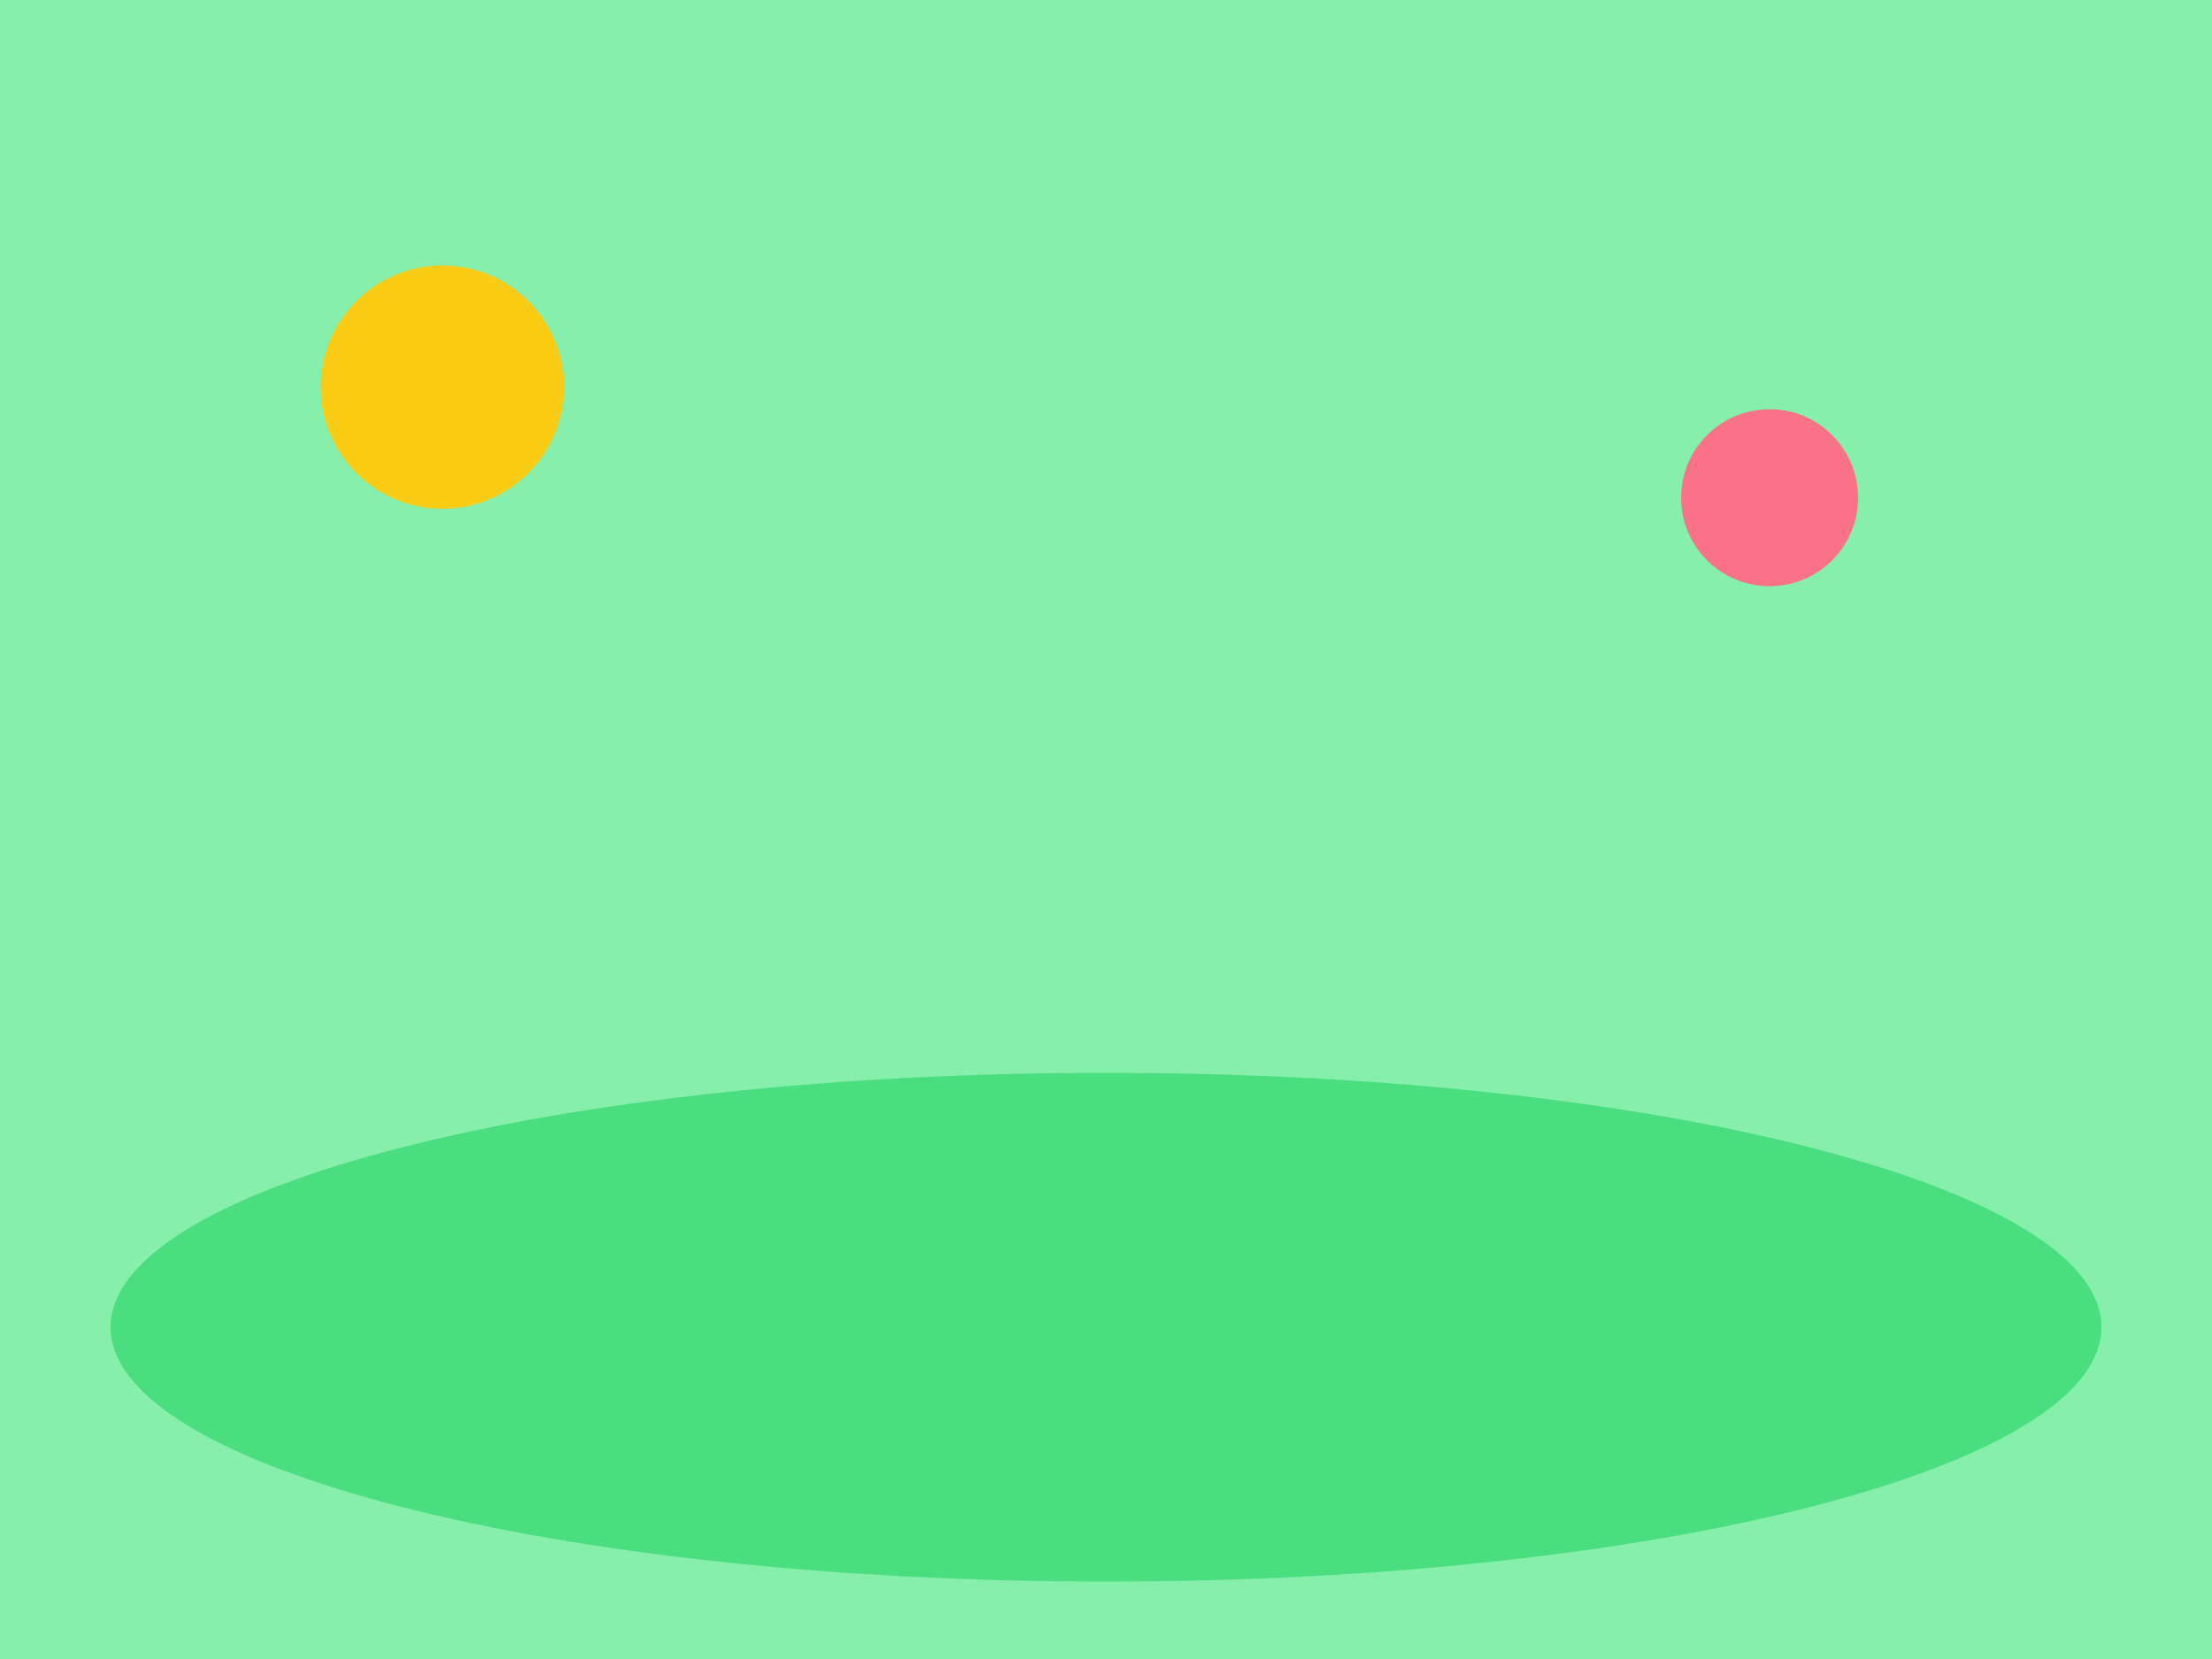
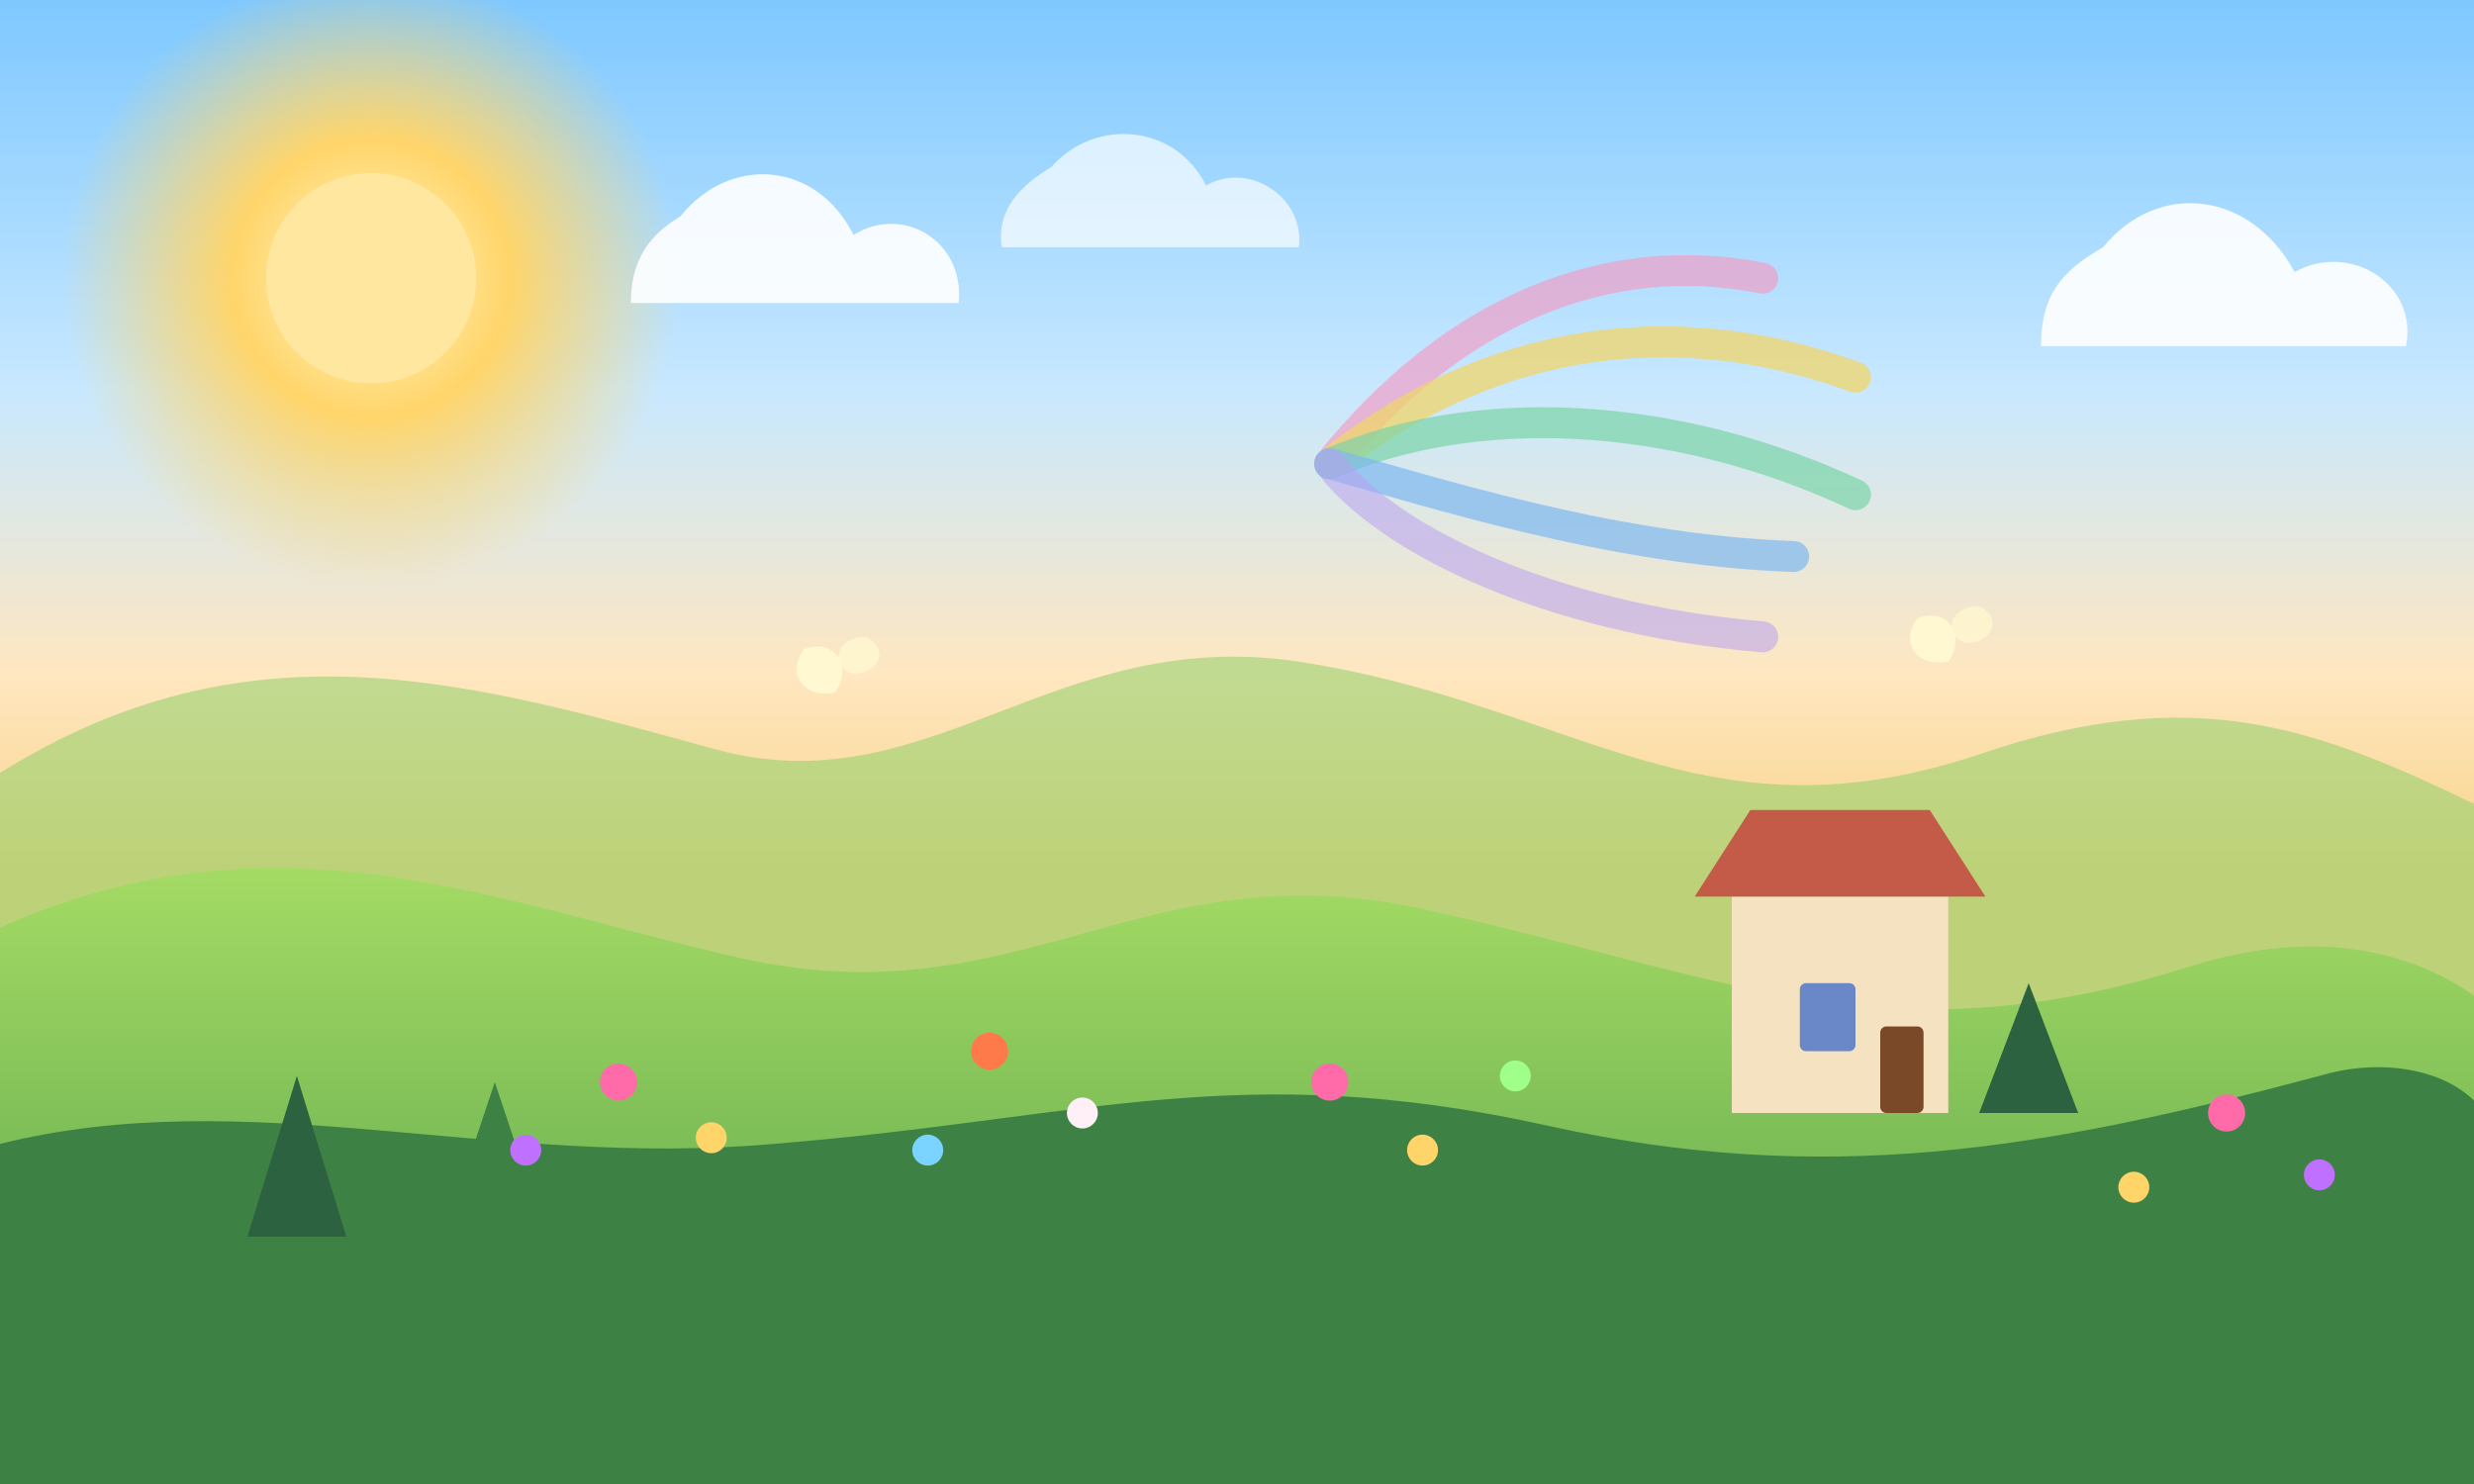
- <svg xmlns="http://www.w3.org/2000/svg" viewBox="0 0 400 300" fill="none">
-   <rect width="400" height="300" fill="#86efac" />
-   <ellipse cx="200" cy="240" rx="180" ry="46" fill="#4ade80" />
-   <circle cx="80" cy="70" r="22" fill="#facc15" />
-   <circle cx="320" cy="90" r="16" fill="#fb7185" />
+ <svg xmlns="http://www.w3.org/2000/svg" viewBox="0 0 800 480" fill="none">
+   <defs>
+     <linearGradient id="mm-sky" x1="400" y1="0" x2="400" y2="280" gradientUnits="userSpaceOnUse">
+       <stop offset="0" stop-color="#7ec8ff" />
+       <stop offset="0.45" stop-color="#c8e8ff" />
+       <stop offset="0.78" stop-color="#ffe7c0" />
+       <stop offset="1" stop-color="#f7d48a" />
+     </linearGradient>
+     <radialGradient id="mm-sun" cx="0" cy="0" r="1" gradientUnits="userSpaceOnUse" gradientTransform="translate(120 90) scale(100)">
+       <stop stop-color="#fff6c8" />
+       <stop offset="0.45" stop-color="#ffd56a" />
+       <stop offset="1" stop-color="#ffd56a" stop-opacity="0" />
+     </radialGradient>
+     <linearGradient id="mm-hill" x1="400" y1="240" x2="400" y2="480" gradientUnits="userSpaceOnUse">
+       <stop offset="0" stop-color="#b6e86a" />
+       <stop offset="1" stop-color="#4e9a48" />
+     </linearGradient>
+   </defs>
+   <rect width="800" height="480" fill="url(#mm-sky)" />
+   <circle cx="120" cy="90" r="100" fill="url(#mm-sun)" />
+   <circle cx="120" cy="90" r="34" fill="#ffe7a0" />
+   <path fill="none" stroke="#f0a0c8" stroke-width="10" stroke-linecap="round" opacity="0.7" d="M430 150c40-50 90-70 140-60" />
+   <path fill="none" stroke="#f0d56a" stroke-width="10" stroke-linecap="round" opacity="0.75" d="M430 150c50-40 110-50 170-28" />
+   <path fill="none" stroke="#7ad4a8" stroke-width="10" stroke-linecap="round" opacity="0.7" d="M430 150c46-20 110-18 170 10" />
+   <path fill="none" stroke="#7eb8f0" stroke-width="10" stroke-linecap="round" opacity="0.7" d="M430 150c30 8 90 28 150 30" />
+   <path fill="none" stroke="#b8a0f0" stroke-width="10" stroke-linecap="round" opacity="0.55" d="M430 150c18 24 70 50 140 56" />
+   <path d="M0 250c80-50 150-30 230-8 70 20 110-40 190-28 90 14 130 60 220 30 70-24 110-8 160 16v220H0z" fill="#8ecf6a" opacity="0.55" />
+   <path d="M0 300c90-40 160-8 240 10 90 20 130-36 220-16 100 22 150 50 250 18 40-12 70-4 90 10v158H0z" fill="url(#mm-hill)" />
+   <path d="M0 370c80-20 160 8 250 0 100-8 150-28 250-6 90 20 160 8 250-16 20-6 40-2 50 8v124H0z" fill="#3d8244" />
+   <path d="M560 290h70v70H560z" fill="#f4e2c0" />
+   <path d="M548 290h94l-18-28H566z" fill="#c45a48" />
+   <rect x="582" y="318" width="18" height="22" rx="2" fill="#6a88c8" />
+   <rect x="608" y="332" width="14" height="28" rx="2" fill="#7a4a28" />
+   <path d="M640 360 656 318 672 360z" fill="#2d6240" />
+   <path d="M80 400 96 348 112 400z" fill="#2d6240" />
+   <path d="M140 410 160 350 180 410z" fill="#3d8244" />
+   <g>
+     <circle cx="200" cy="350" r="6" fill="#ff6aa8" />
+     <circle cx="230" cy="368" r="5" fill="#ffd56a" />
+     <circle cx="170" cy="372" r="5" fill="#c070ff" />
+     <circle cx="320" cy="340" r="6" fill="#ff7a4a" />
+     <circle cx="350" cy="360" r="5" fill="#fff0f8" />
+     <circle cx="300" cy="372" r="5" fill="#7ad4ff" />
+     <circle cx="430" cy="350" r="6" fill="#ff6aa8" />
+     <circle cx="460" cy="372" r="5" fill="#ffd56a" />
+     <circle cx="490" cy="348" r="5" fill="#a0ff88" />
+     <circle cx="720" cy="360" r="6" fill="#ff6aa8" />
+     <circle cx="750" cy="380" r="5" fill="#c070ff" />
+     <circle cx="690" cy="384" r="5" fill="#ffd56a" />
+   </g>
+   <g fill="#fff" opacity="0.9">
+     <path d="M220 70c16-20 44-18 56 6 16-10 36 2 34 22H204c0-14 6-22 16-28z" />
+     <path d="M340 54c14-16 40-14 50 6 14-8 32 4 30 20H324c-2-12 6-20 16-26z" opacity="0.75" />
+     <path d="M680 80c18-22 48-18 62 8 18-10 40 4 36 24H660c0-16 6-24 20-32z" />
+   </g>
+   <g fill="#fff8d0">
+     <path d="M260 210c10-4 16 6 10 14-10 2-16-6-10-14z" />
+     <path d="M280 206c8 4 4 12-4 12-8-2-6-12 4-12z" opacity="0.8" />
+     <path d="M620 200c10-4 16 6 10 14-10 2-16-6-10-14z" />
+     <path d="M640 196c8 4 4 12-4 12-8-2-6-12 4-12z" opacity="0.8" />
+   </g>
</svg>
